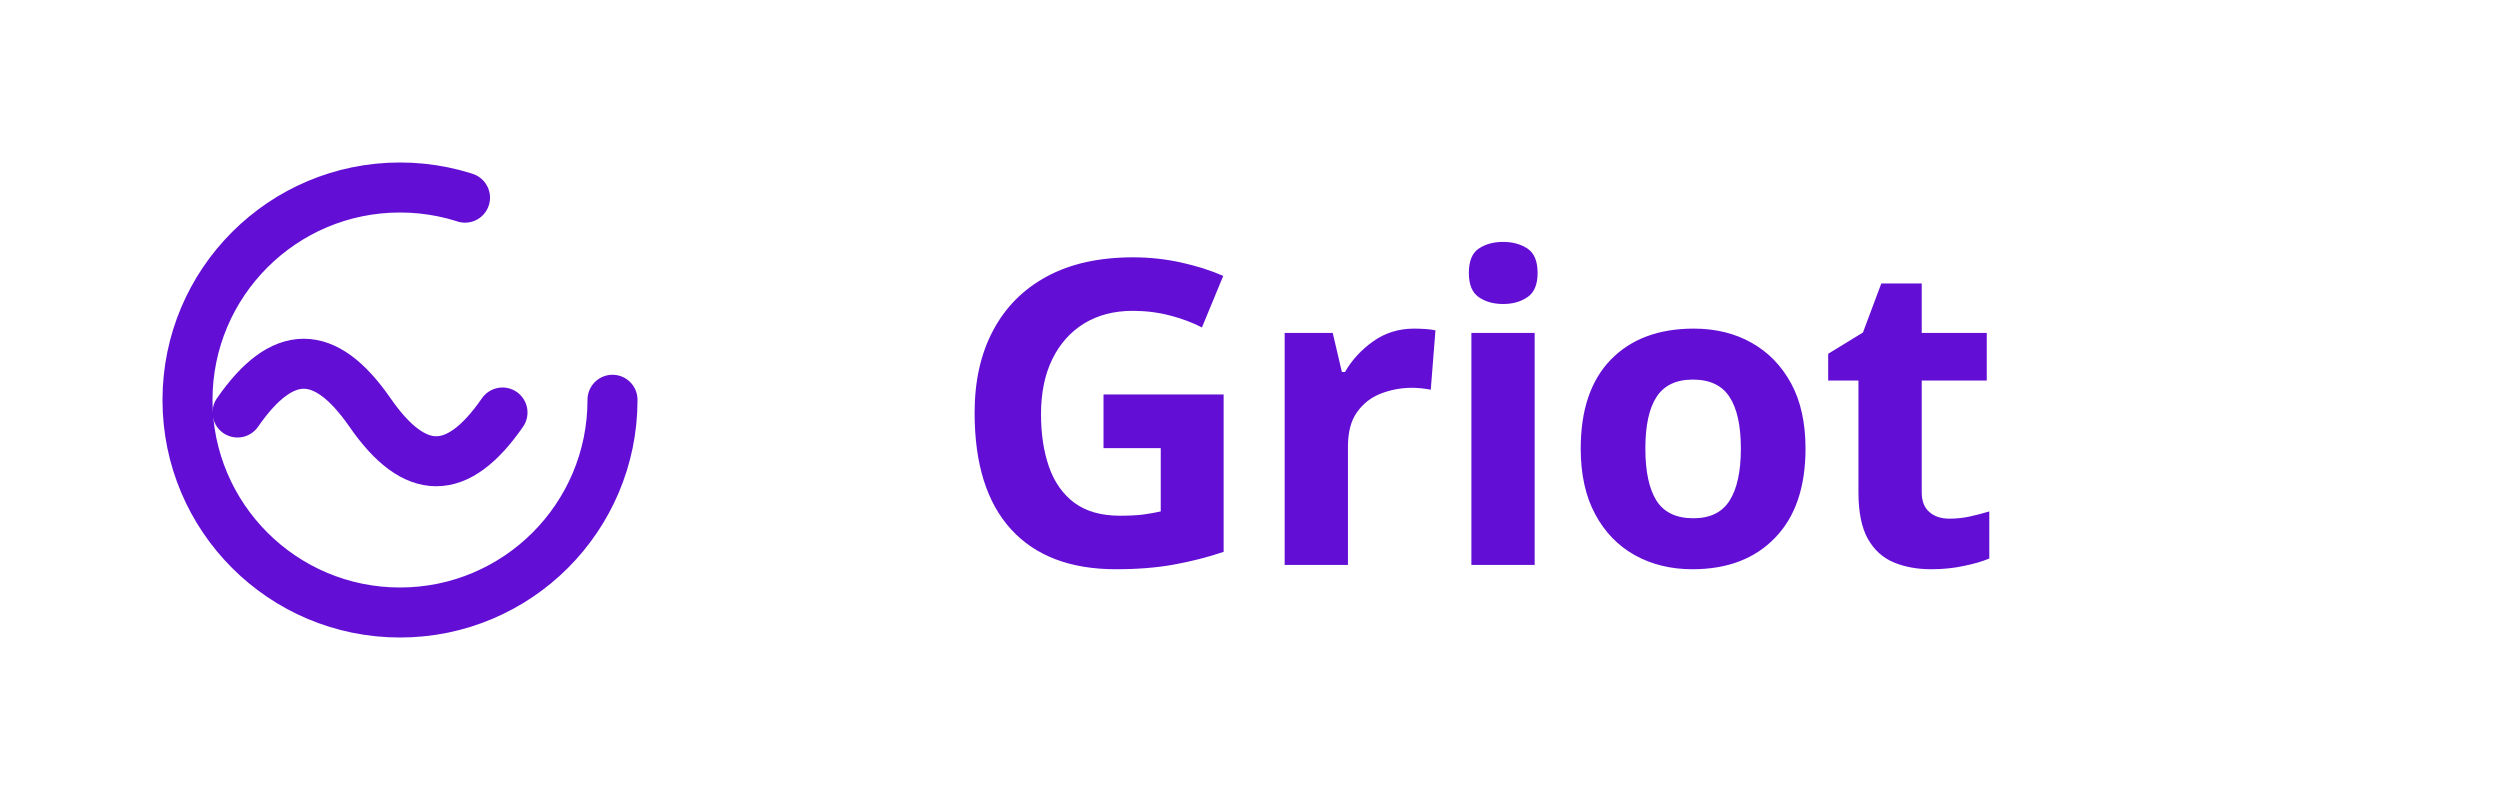
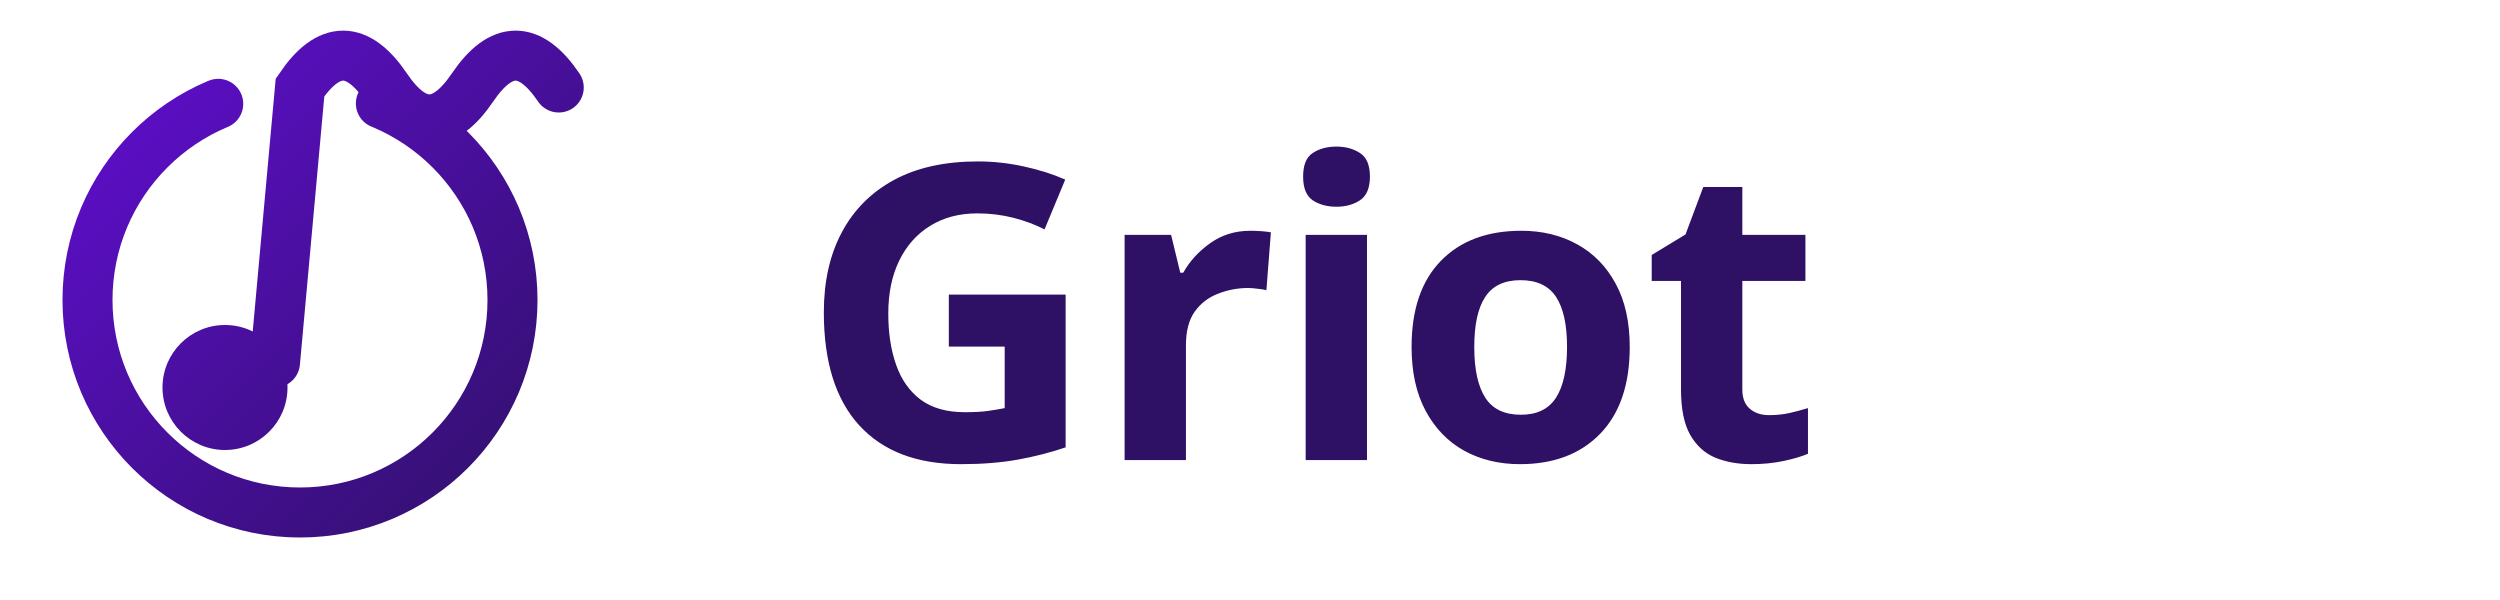
- <svg xmlns="http://www.w3.org/2000/svg" viewBox="0 0 200 64" fill="none">
-   <g transform="translate(8,8) scale(2)">
-     <circle cx="12" cy="12" r="8.5" stroke="#630ed4" stroke-width="2" stroke-linecap="round" stroke-dasharray="42.7 10.7" />
-     <path d="M5.5 12.5c1.8-2.6 3.5-2.6 5.3 0s3.5 2.6 5.3 0" stroke="#630ed4" stroke-width="2" stroke-linecap="round" />
-   </g>
-   <text x="76" y="32" dominant-baseline="central" font-family="Manrope, ui-sans-serif, system-ui, sans-serif" font-weight="700" font-size="34" letter-spacing="-0.5" fill="#630ed4">Griot</text>
+ <svg xmlns="http://www.w3.org/2000/svg" viewBox="0 0 200 48" fill="none">
+   <defs>
+     <linearGradient id="griotGradient" x1="4" y1="4" x2="44" y2="44" gradientUnits="userSpaceOnUse">
+       <stop offset="0" stop-color="#630ed4" />
+       <stop offset="1" stop-color="#2e1065" />
+     </linearGradient>
+   </defs>
+   <circle cx="24" cy="24" r="17" stroke="url(#griotGradient)" stroke-width="4" stroke-linecap="round" stroke-dasharray="73.4 13.35" />
+   <circle cx="18" cy="31" r="5" fill="url(#griotGradient)" />
+   <path d="M22 29 24 7c2.3-3.4 4.6-3.4 6.9 0s4.6 3.4 6.9 0 4.6-3.4 6.9 0" stroke="url(#griotGradient)" stroke-width="4" stroke-linecap="round" fill="none" />
+   <text x="64" y="24" dominant-baseline="central" font-family="Manrope, ui-sans-serif, system-ui, sans-serif" font-weight="700" font-size="33" letter-spacing="-0.5" fill="url(#griotGradient)">Griot</text>
</svg>
